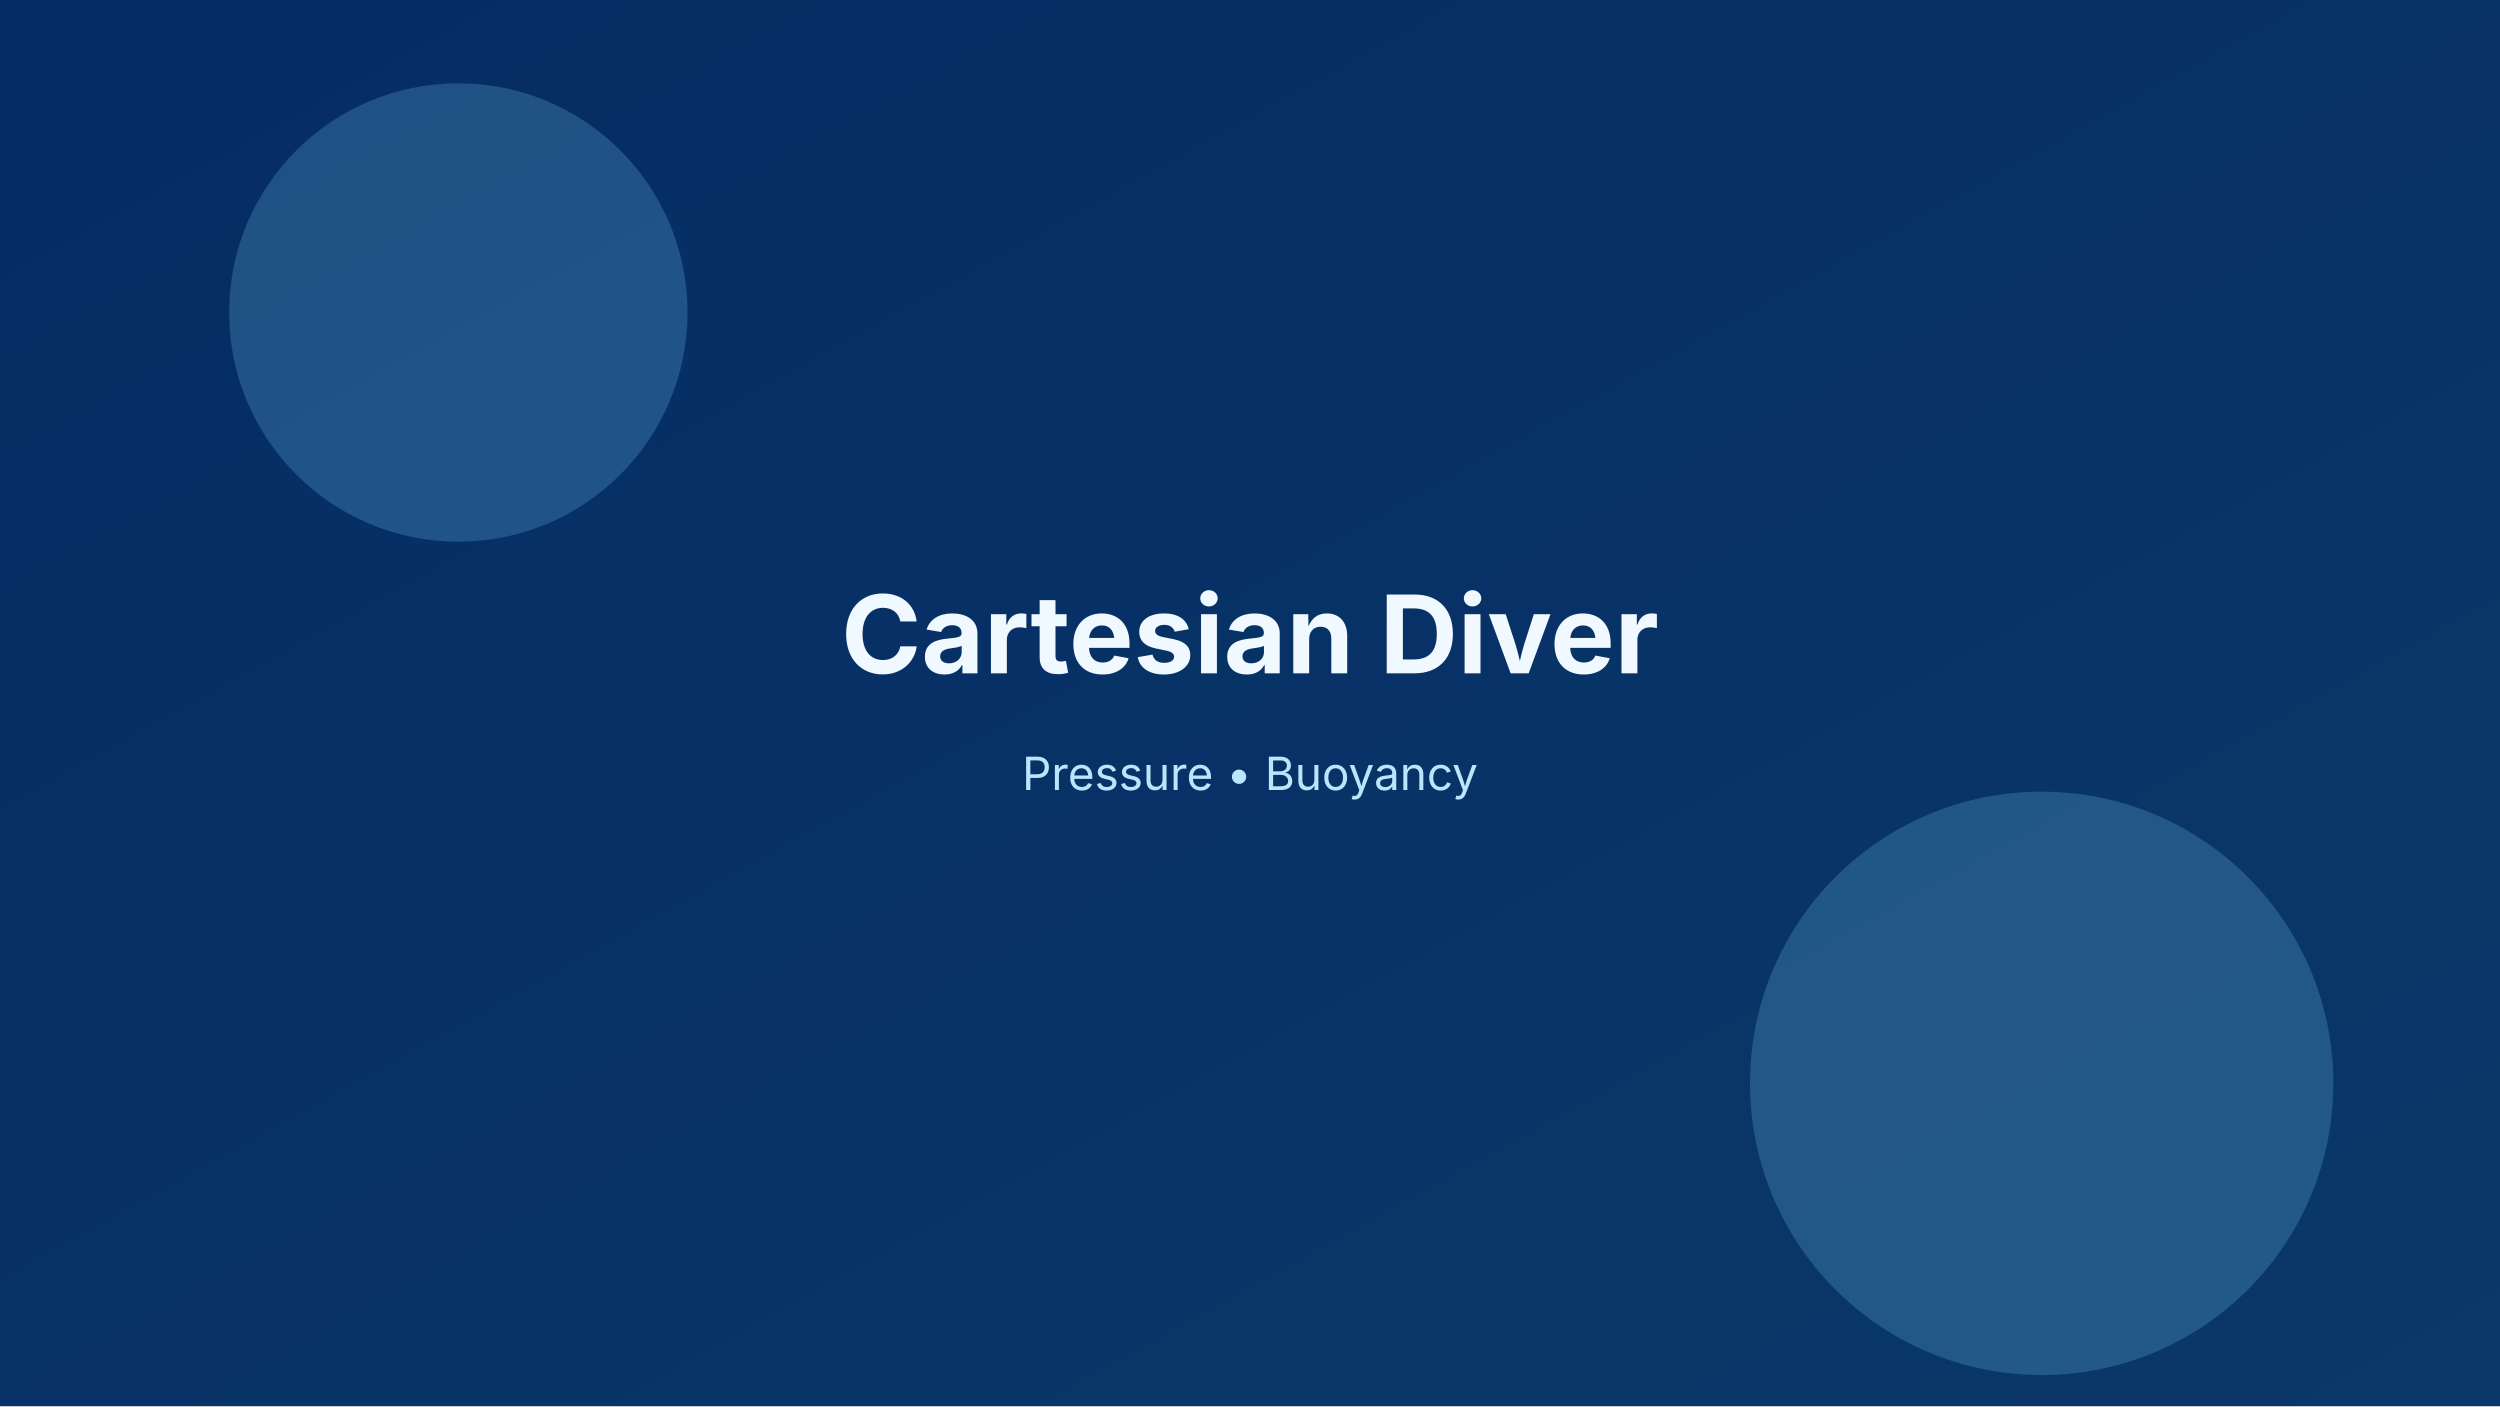
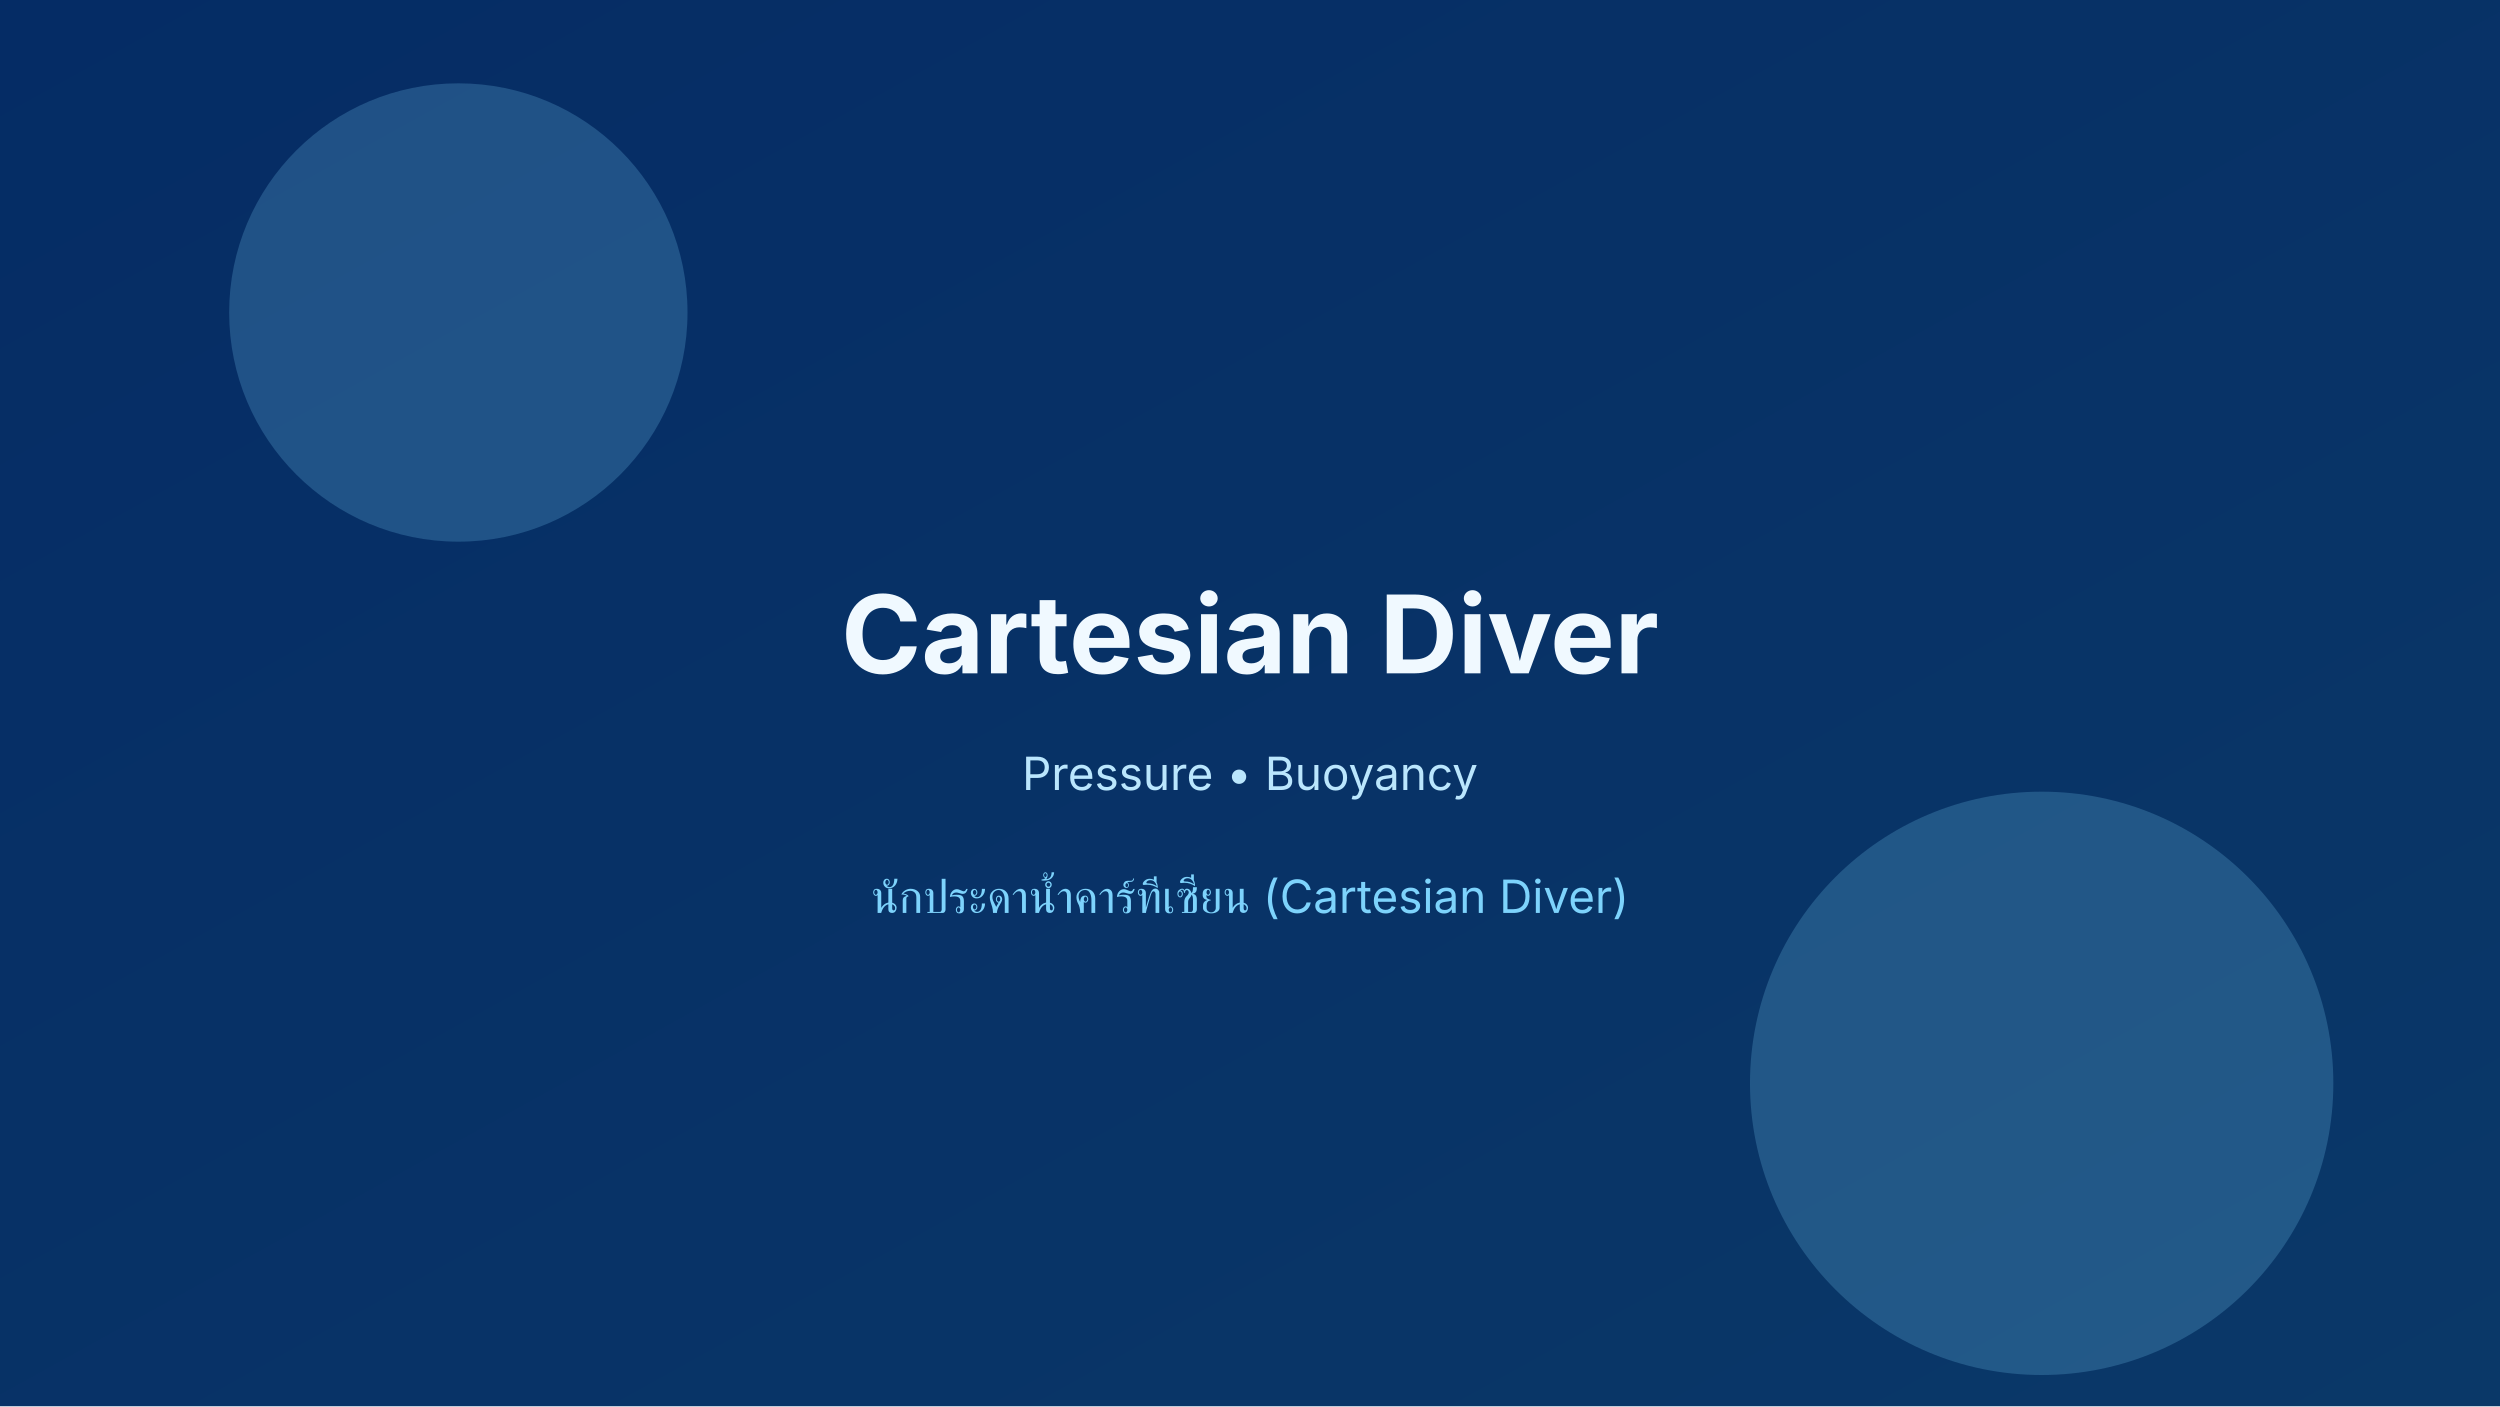
<svg xmlns="http://www.w3.org/2000/svg" width="1200" height="675" viewBox="0 0 1200 675">
  <defs>
    <linearGradient id="g8" x1="0" x2="1" y1="0" y2="1">
      <stop offset="0%" stop-color="#052c65" />
      <stop offset="100%" stop-color="#0a3868" />
    </linearGradient>
  </defs>
  <rect width="1200" height="675" fill="url(#g8)" />
  <g fill="#7dd3fc" opacity="0.22">
    <circle cx="220" cy="150" r="110" />
    <circle cx="980" cy="520" r="140" />
  </g>
  <text x="50%" y="45%" dominant-baseline="middle" text-anchor="middle" fill="#f0f9ff" font-family="Inter, system-ui" font-size="52" font-weight="700">Cartesian Diver</text>
  <text x="50%" y="55%" dominant-baseline="middle" text-anchor="middle" fill="#bae6fd" font-family="Inter, system-ui" font-size="22">Pressure • Buoyancy</text>
+   <text x="50%" y="64%" dominant-baseline="middle" text-anchor="middle" fill="#7dd3fc" font-family="Inter, system-ui" font-size="22">นักประดาน้ำคาร์ทีเซียน (Cartesian Diver)</text>
</svg>
